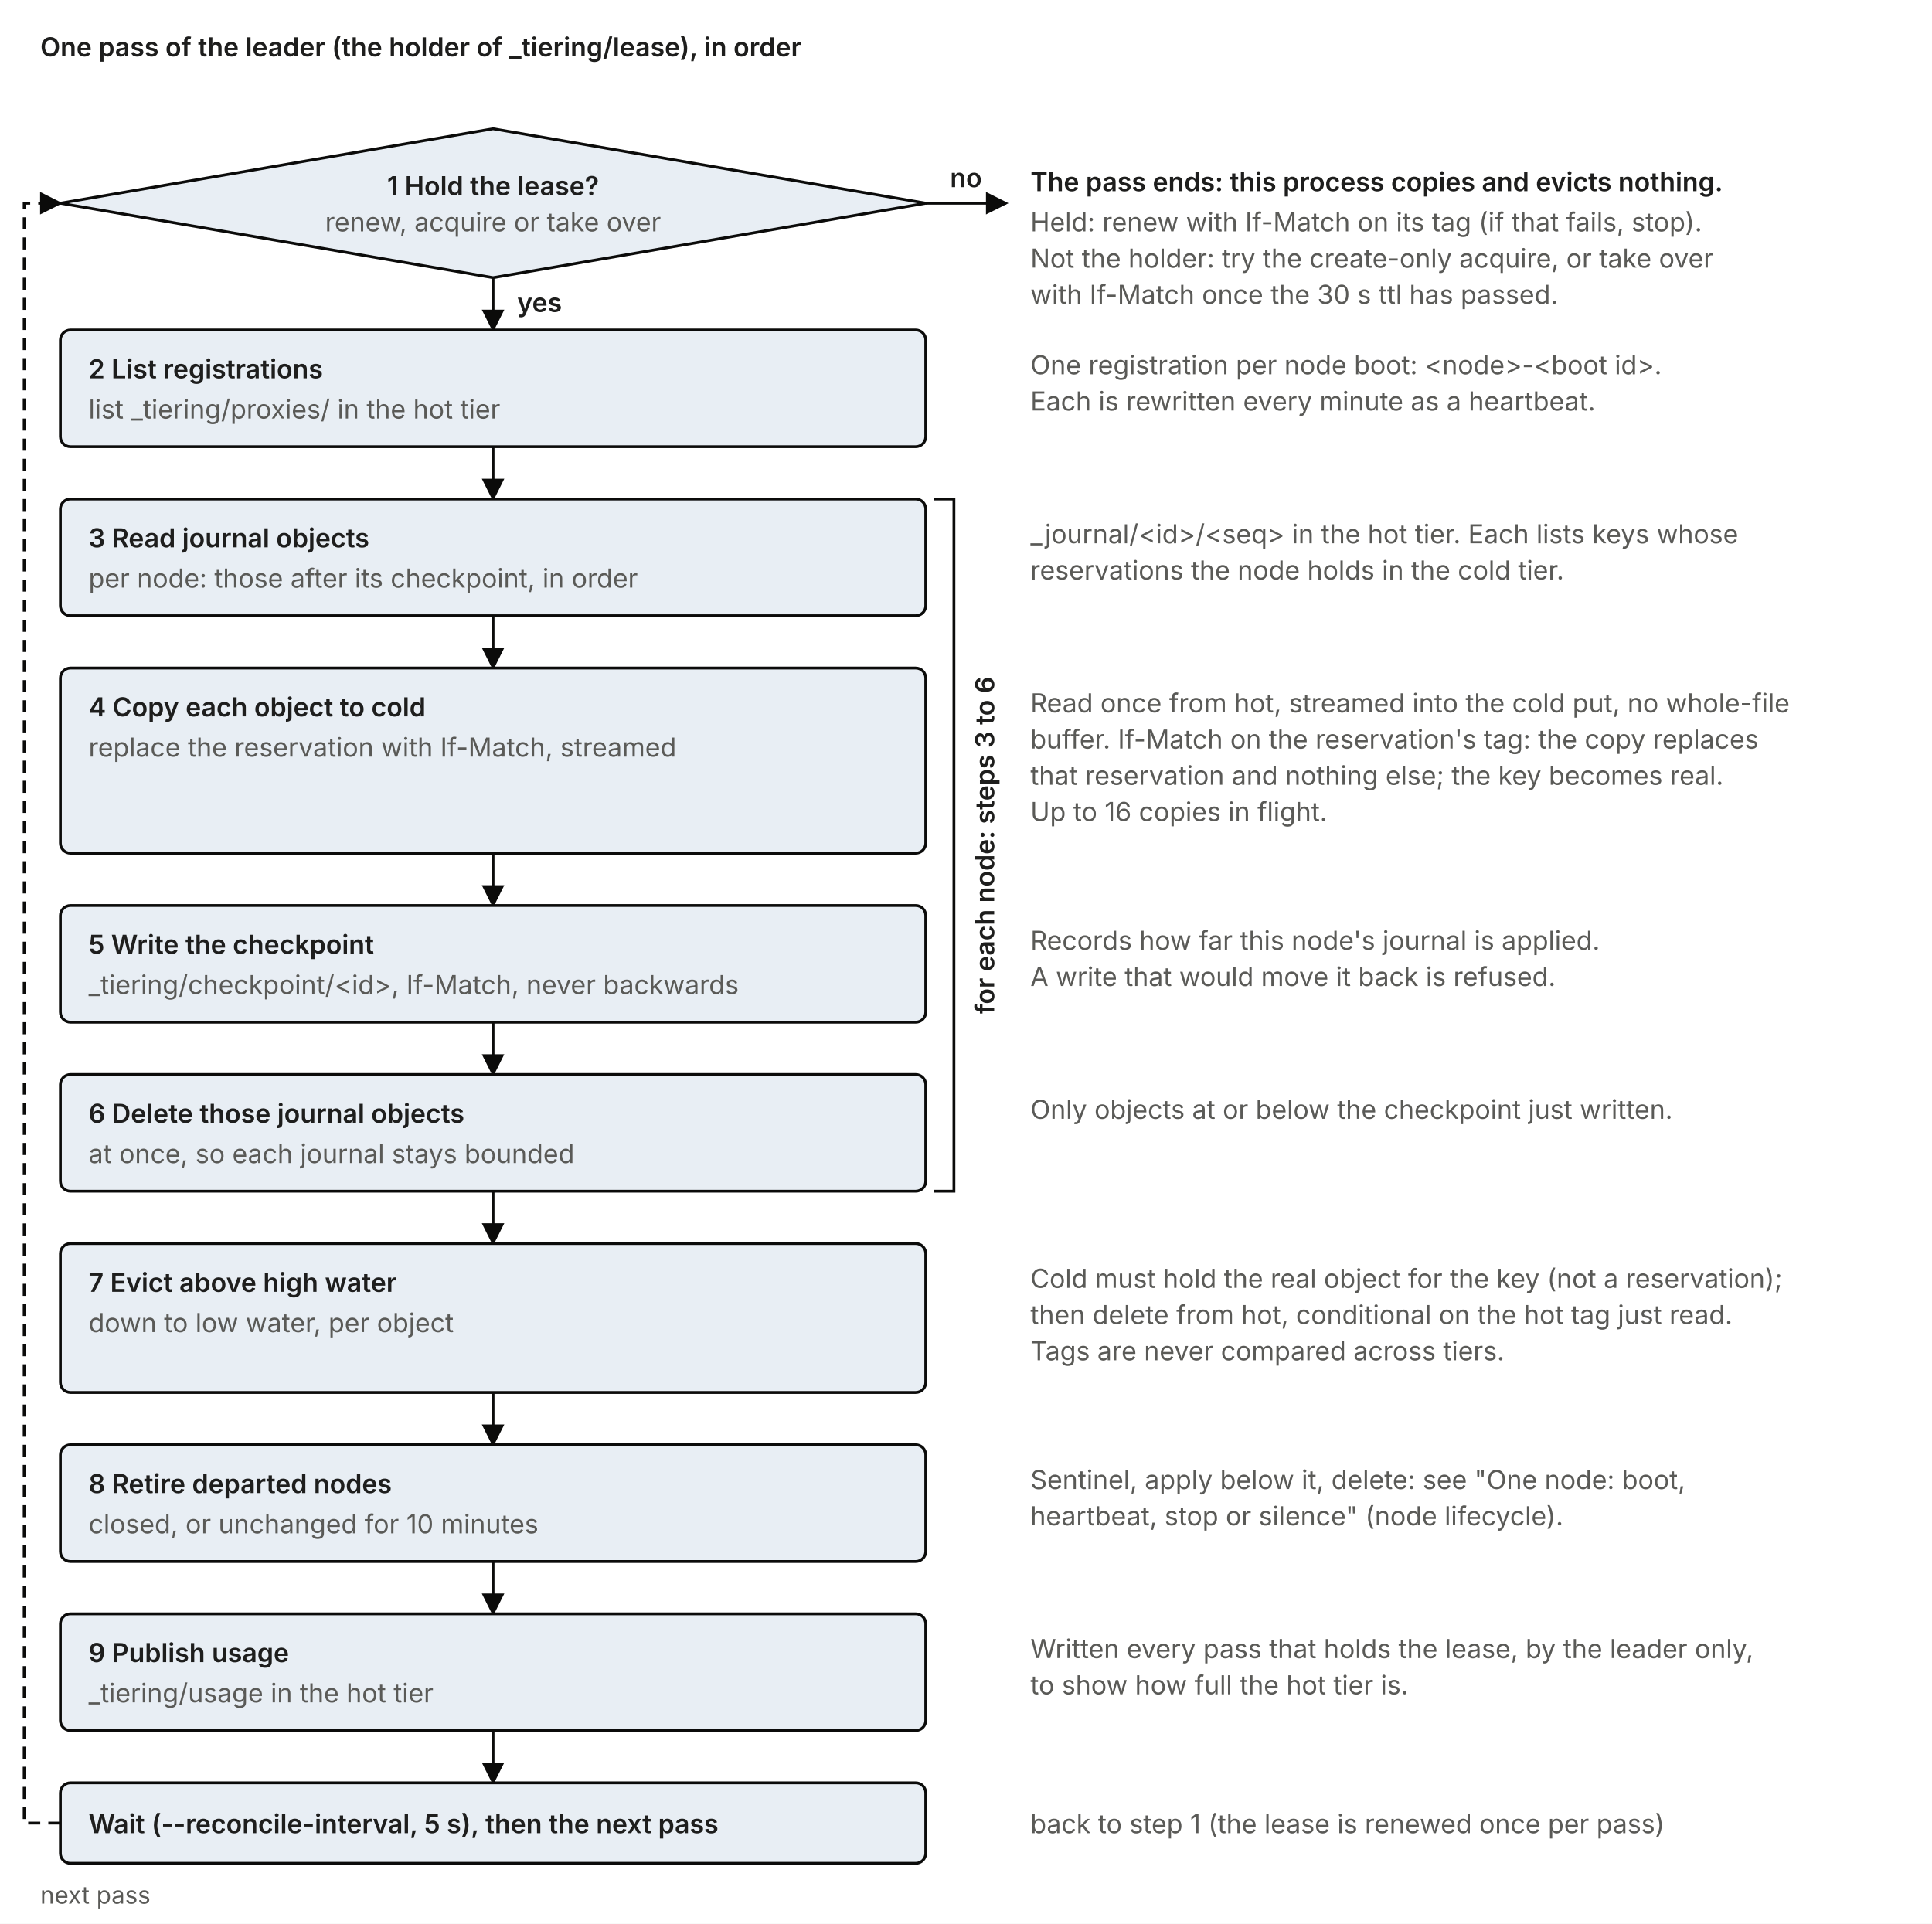
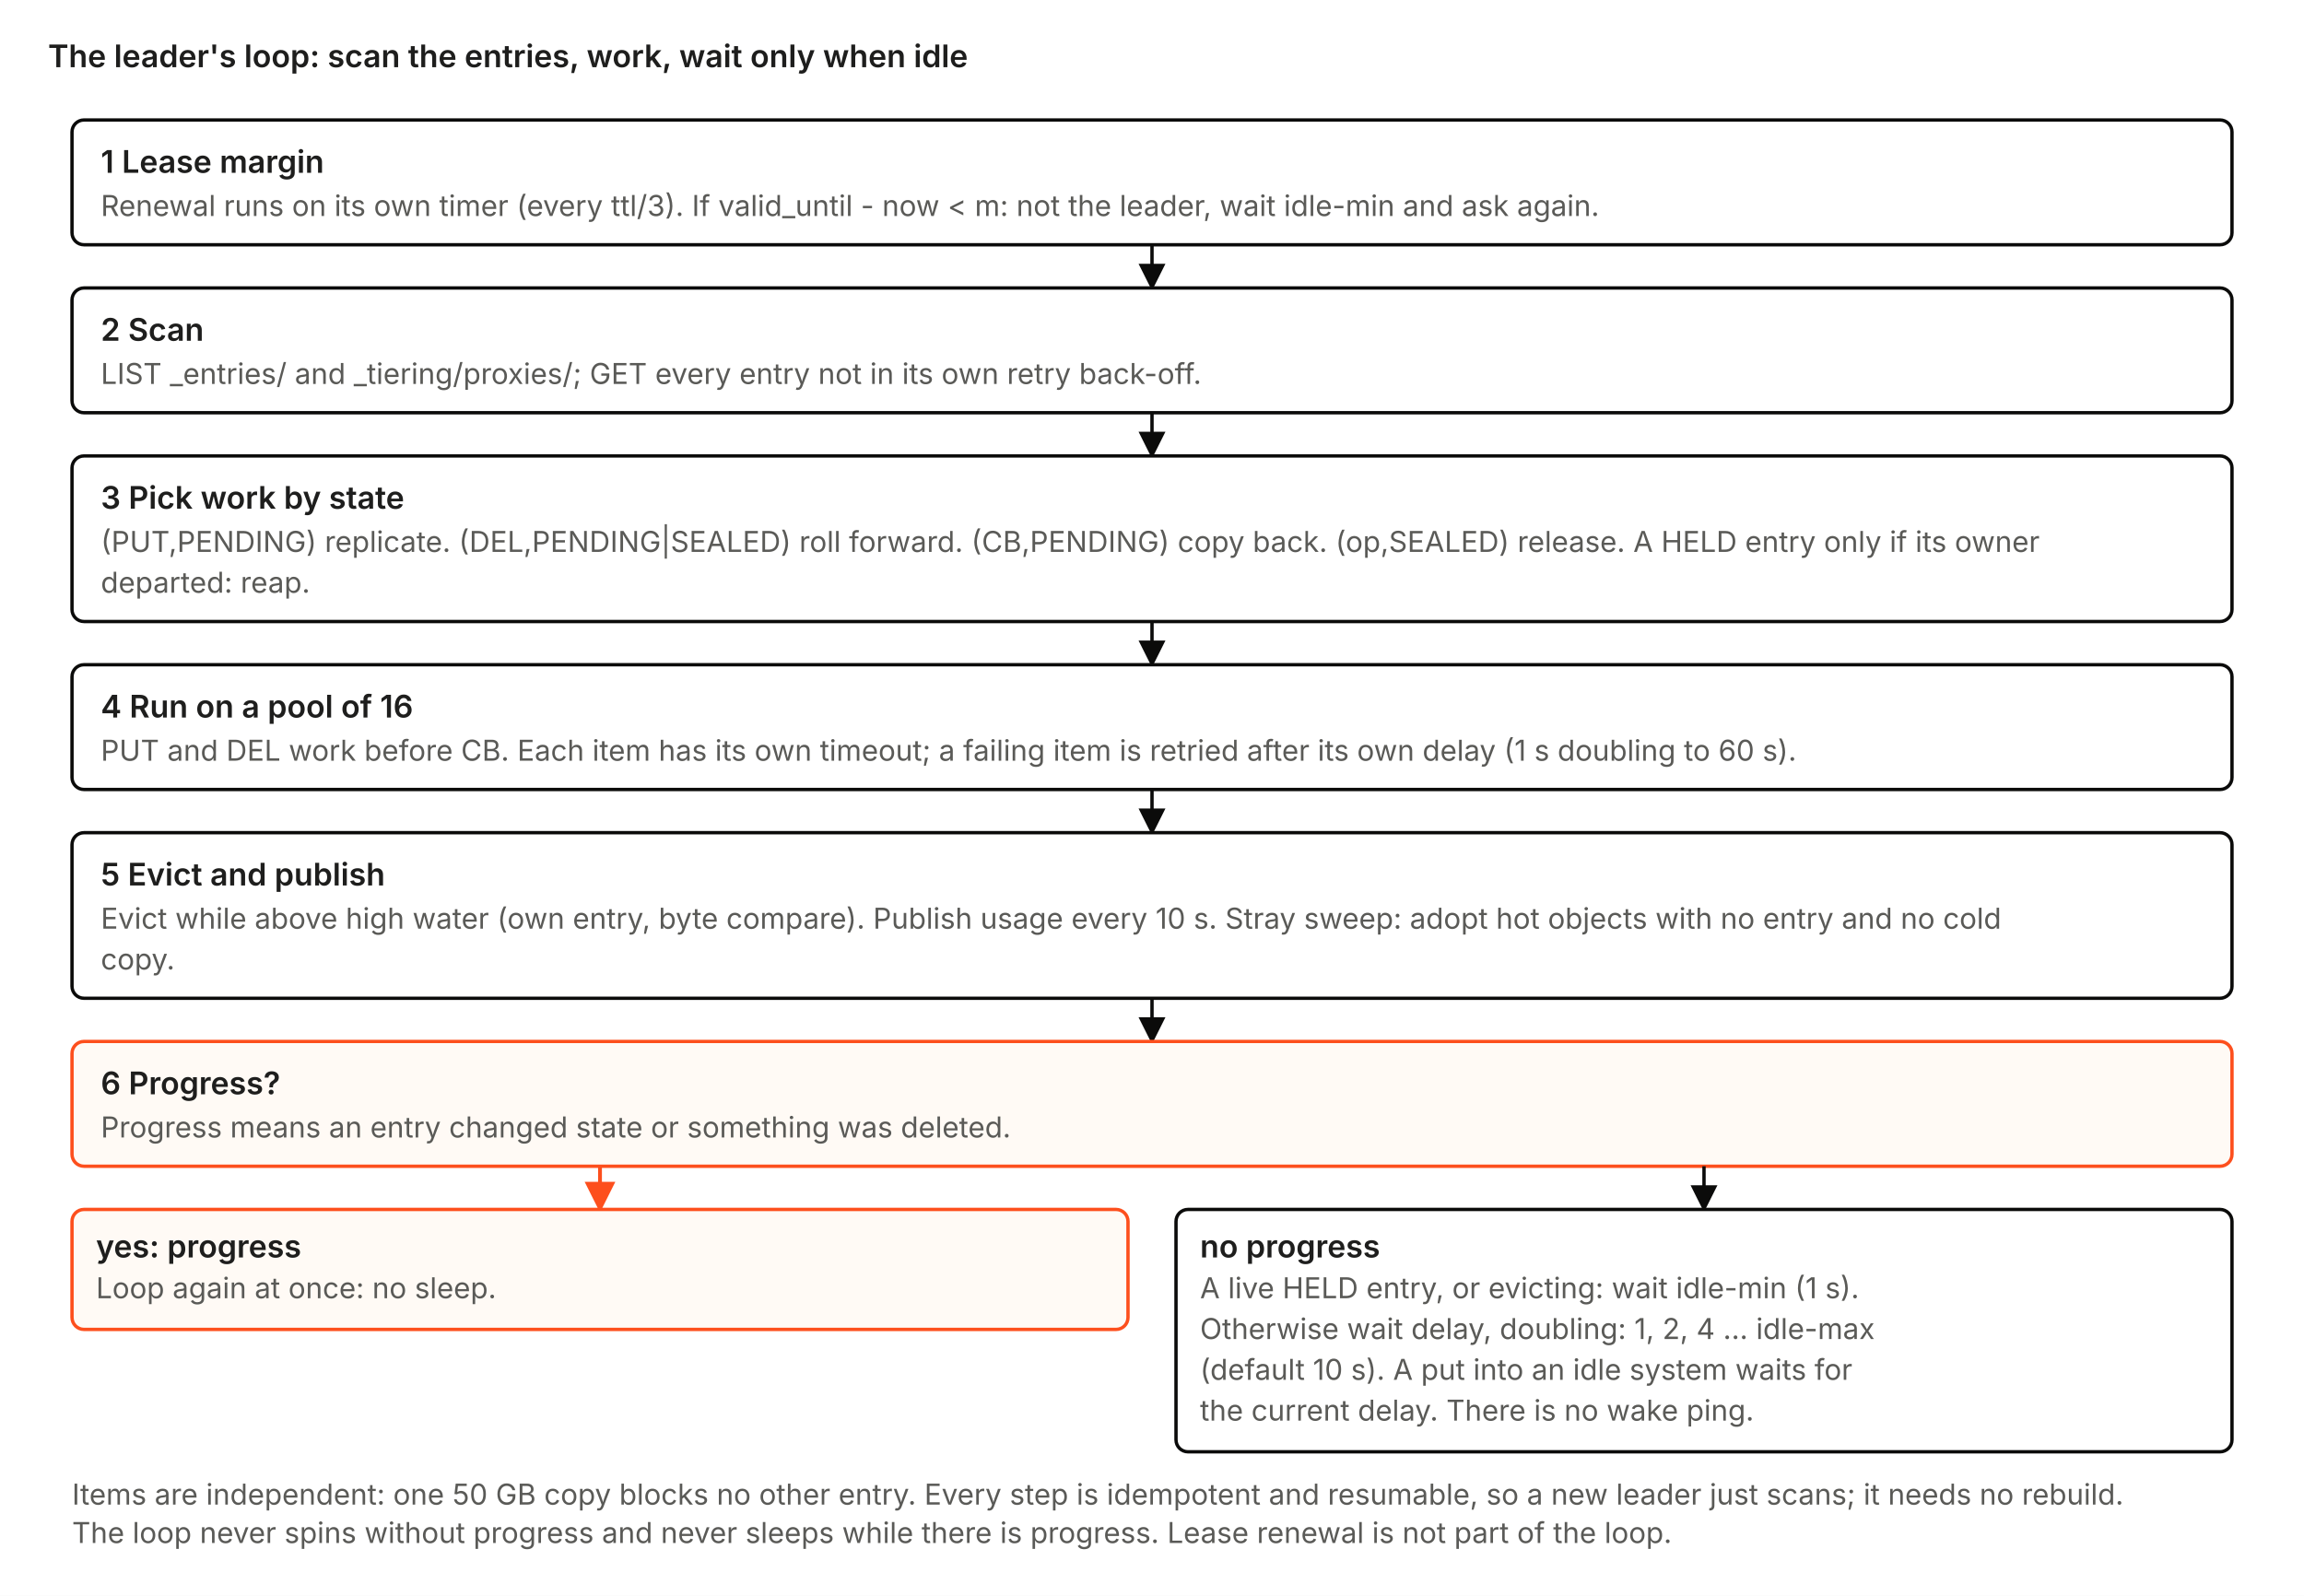
- <svg xmlns="http://www.w3.org/2000/svg" viewBox="0 0 960 956" width="960" height="956" role="img" aria-label="Flow of one leader pass: hold the lease, list registrations, for each node read its journal, copy objects to cold, write its checkpoint and delete journal objects, then evict, retire departed nodes and publish usage, then wait and repeat.">
+ <svg xmlns="http://www.w3.org/2000/svg" viewBox="0 0 960 665" width="960" height="665" role="img" aria-label="Flow of the reconciler loop: check the lease margin, scan the entries and registrations, pick work by entry state, run it on a pool of sixteen, evict above high water and publish usage, then loop at once if there was progress, or wait one second doubling to the idle maximum if there was none. There is no wake ping.">
  <defs>
    <marker id="reconciler-pass-ak" viewBox="0 0 10 10" refX="9" refY="5" markerWidth="8" markerHeight="8" orient="auto">
      <path d="M0,0 L10,5 L0,10 z" fill="#0B0B0A" />
    </marker>
    <marker id="reconciler-pass-ao" viewBox="0 0 10 10" refX="9" refY="5" markerWidth="8" markerHeight="8" orient="auto">
      <path d="M0,0 L10,5 L0,10 z" fill="#FD4F1D" />
    </marker>
  </defs>
  <style>
.box{fill:#FFFFFF;stroke:#0B0B0A;stroke-width:1.4}
.box-b{fill:#E8EEF4;stroke:#0B0B0A;stroke-width:1.4}
.box-o{fill:#FFFAF5;stroke:#FD4F1D;stroke-width:1.4}
.box-t{fill:none;stroke:#FD4F1D;stroke-width:2}
.box-p{fill:none;stroke:#5A5A57;stroke-width:1.4;stroke-dasharray:6 4}
.ln{stroke:#0B0B0A;fill:none;stroke-width:1.4}
.ln-d{stroke:#0B0B0A;fill:none;stroke-width:1.4;stroke-dasharray:6 4}
.ln-o{stroke:#FD4F1D;fill:none;stroke-width:1.6}
.ln-od{stroke:#FD4F1D;fill:none;stroke-width:1.6;stroke-dasharray:6 4}
text{fill:#1E1E1D;font-family:system-ui,-apple-system,'Segoe UI',sans-serif;font-size:13px}
.b{font-weight:600}
.t-m{fill:#5A5A57;font-size:12px}
.t-n{fill:#5A5A57;font-size:13px}
.lbl{paint-order:stroke;stroke:#FFFFFF;stroke-width:4px;stroke-linejoin:round}
</style>
-   <rect x="0" y="0" width="960" height="956" fill="#FFFFFF" />
-   <text x="20" y="28" class="b" font-size="16">One pass of the leader (the holder of _tiering/lease), in order</text>
-   <polygon points="30,101.0 245,64 460,101.0 245,138" class="box-b" stroke-linejoin="round" />
-   <text x="245" y="97.0" class="b" text-anchor="middle">1  Hold the lease?</text>
-   <text x="245" y="115.0" class="t-n" text-anchor="middle">renew, acquire or take over</text>
-   <line x1="460" y1="101.0" x2="500" y2="101.0" class="ln" marker-end="url(#reconciler-pass-ak)" />
-   <text x="480" y="93.0" class="b lbl" text-anchor="middle">no</text>
-   <text x="512" y="95.0" class="b">The pass ends: this process copies and evicts nothing.</text>
-   <text x="512" y="115.0" class="t-n">Held: renew with If-Match on its tag (if that fails, stop).</text>
-   <text x="512" y="133.0" class="t-n">Not the holder: try the create-only acquire, or take over</text>
-   <text x="512" y="151.0" class="t-n">with If-Match once the 30 s ttl has passed.</text>
-   <line x1="245" y1="138" x2="245" y2="164" class="ln" marker-end="url(#reconciler-pass-ak)" />
-   <text x="257" y="155" class="b lbl">yes</text>
-   <rect x="30" y="164" width="430" height="58" rx="5" class="box-b" />
-   <text x="44" y="188" class="b">2  List registrations</text>
-   <text x="44" y="208" class="t-n">list _tiering/proxies/ in the hot tier</text>
-   <text x="512" y="186" class="t-n">One registration per node boot: &lt;node&gt;-&lt;boot id&gt;.</text>
-   <text x="512" y="204" class="t-n">Each is rewritten every minute as a heartbeat.</text>
-   <line x1="245" y1="222" x2="245" y2="248" class="ln" marker-end="url(#reconciler-pass-ak)" />
-   <rect x="30" y="248" width="430" height="58" rx="5" class="box-b" />
-   <text x="44" y="272" class="b">3  Read journal objects</text>
-   <text x="44" y="292" class="t-n">per node: those after its checkpoint, in order</text>
-   <text x="512" y="270" class="t-n">_journal/&lt;id&gt;/&lt;seq&gt; in the hot tier. Each lists keys whose</text>
-   <text x="512" y="288" class="t-n">reservations the node holds in the cold tier.</text>
-   <line x1="245" y1="306" x2="245" y2="332" class="ln" marker-end="url(#reconciler-pass-ak)" />
-   <rect x="30" y="332" width="430" height="92" rx="5" class="box-b" />
-   <text x="44" y="356" class="b">4  Copy each object to cold</text>
-   <text x="44" y="376" class="t-n">replace the reservation with If-Match, streamed</text>
-   <text x="512" y="354" class="t-n">Read once from hot, streamed into the cold put, no whole-file</text>
-   <text x="512" y="372" class="t-n">buffer. If-Match on the reservation's tag: the copy replaces</text>
-   <text x="512" y="390" class="t-n">that reservation and nothing else; the key becomes real.</text>
-   <text x="512" y="408" class="t-n">Up to 16 copies in flight.</text>
-   <line x1="245" y1="424" x2="245" y2="450" class="ln" marker-end="url(#reconciler-pass-ak)" />
-   <rect x="30" y="450" width="430" height="58" rx="5" class="box-b" />
-   <text x="44" y="474" class="b">5  Write the checkpoint</text>
-   <text x="44" y="494" class="t-n">_tiering/checkpoint/&lt;id&gt;, If-Match, never backwards</text>
-   <text x="512" y="472" class="t-n">Records how far this node's journal is applied.</text>
-   <text x="512" y="490" class="t-n">A write that would move it back is refused.</text>
-   <line x1="245" y1="508" x2="245" y2="534" class="ln" marker-end="url(#reconciler-pass-ak)" />
-   <rect x="30" y="534" width="430" height="58" rx="5" class="box-b" />
-   <text x="44" y="558" class="b">6  Delete those journal objects</text>
-   <text x="44" y="578" class="t-n">at once, so each journal stays bounded</text>
-   <text x="512" y="556" class="t-n">Only objects at or below the checkpoint just written.</text>
-   <line x1="245" y1="592" x2="245" y2="618" class="ln" marker-end="url(#reconciler-pass-ak)" />
-   <rect x="30" y="618" width="430" height="74" rx="5" class="box-b" />
-   <text x="44" y="642" class="b">7  Evict above high water</text>
-   <text x="44" y="662" class="t-n">down to low water, per object</text>
-   <text x="512" y="640" class="t-n">Cold must hold the real object for the key (not a reservation);</text>
-   <text x="512" y="658" class="t-n">then delete from hot, conditional on the hot tag just read.</text>
-   <text x="512" y="676" class="t-n">Tags are never compared across tiers.</text>
-   <line x1="245" y1="692" x2="245" y2="718" class="ln" marker-end="url(#reconciler-pass-ak)" />
-   <rect x="30" y="718" width="430" height="58" rx="5" class="box-b" />
-   <text x="44" y="742" class="b">8  Retire departed nodes</text>
-   <text x="44" y="762" class="t-n">closed, or unchanged for 10 minutes</text>
-   <text x="512" y="740" class="t-n">Sentinel, apply below it, delete: see "One node: boot,</text>
-   <text x="512" y="758" class="t-n">heartbeat, stop or silence" (node lifecycle).</text>
-   <line x1="245" y1="776" x2="245" y2="802" class="ln" marker-end="url(#reconciler-pass-ak)" />
-   <rect x="30" y="802" width="430" height="58" rx="5" class="box-b" />
-   <text x="44" y="826" class="b">9  Publish usage</text>
-   <text x="44" y="846" class="t-n">_tiering/usage in the hot tier</text>
-   <text x="512" y="824" class="t-n">Written every pass that holds the lease, by the leader only,</text>
-   <text x="512" y="842" class="t-n">to show how full the hot tier is.</text>
-   <polyline points="464,248 474,248 474,592 464,592" class="ln" />
-   <text transform="translate(494 420.0) rotate(-90)" class="b" text-anchor="middle" font-size="12">for each node: steps 3 to 6</text>
-   <line x1="245" y1="860" x2="245" y2="886" class="ln" marker-end="url(#reconciler-pass-ak)" />
-   <rect x="30" y="886" width="430" height="40" rx="5" class="box-b" />
-   <text x="44" y="911" class="b">Wait (--reconcile-interval, 5 s), then the next pass</text>
-   <text x="512" y="911" class="t-n">back to step 1 (the lease is renewed once per pass)</text>
-   <path d="M30,906 L12,906 L12,101.0 L30,101.0" class="ln-d" marker-end="url(#reconciler-pass-ak)" />
-   <text x="20" y="946" class="t-m">next pass</text>
+   <rect x="0" y="0" width="960" height="665" fill="#FFFFFF" />
+   <text x="20" y="28" class="b" font-size="16">The leader's loop: scan the entries, work, wait only when idle</text>
+   <rect x="30" y="50" width="900" height="52" rx="5" class="box" />
+   <text x="42" y="72" class="b">1  Lease margin</text>
+   <text x="42" y="90" class="t-m">Renewal runs on its own timer (every ttl/3). If valid_until - now &lt; m: not the leader, wait idle-min and ask again.</text>
+   <line x1="480" y1="102" x2="480" y2="120" class="ln" marker-end="url(#reconciler-pass-ak)" />
+   <rect x="30" y="120" width="900" height="52" rx="5" class="box" />
+   <text x="42" y="142" class="b">2  Scan</text>
+   <text x="42" y="160" class="t-m">LIST _entries/ and _tiering/proxies/; GET every entry not in its own retry back-off.</text>
+   <line x1="480" y1="172" x2="480" y2="190" class="ln" marker-end="url(#reconciler-pass-ak)" />
+   <rect x="30" y="190" width="900" height="69" rx="5" class="box" />
+   <text x="42" y="212" class="b">3  Pick work by state</text>
+   <text x="42" y="230" class="t-m">(PUT,PENDING) replicate. (DEL,PENDING|SEALED) roll forward. (CB,PENDING) copy back. (op,SEALED) release. A HELD entry only if its owner</text>
+   <text x="42" y="247" class="t-m">departed: reap.</text>
+   <line x1="480" y1="259" x2="480" y2="277" class="ln" marker-end="url(#reconciler-pass-ak)" />
+   <rect x="30" y="277" width="900" height="52" rx="5" class="box" />
+   <text x="42" y="299" class="b">4  Run on a pool of 16</text>
+   <text x="42" y="317" class="t-m">PUT and DEL work before CB. Each item has its own timeout; a failing item is retried after its own delay (1 s doubling to 60 s).</text>
+   <line x1="480" y1="329" x2="480" y2="347" class="ln" marker-end="url(#reconciler-pass-ak)" />
+   <rect x="30" y="347" width="900" height="69" rx="5" class="box" />
+   <text x="42" y="369" class="b">5  Evict and publish</text>
+   <text x="42" y="387" class="t-m">Evict while above high water (own entry, byte compare). Publish usage every 10 s. Stray sweep: adopt hot objects with no entry and no cold</text>
+   <text x="42" y="404" class="t-m">copy.</text>
+   <line x1="480" y1="416" x2="480" y2="434" class="ln" marker-end="url(#reconciler-pass-ak)" />
+   <rect x="30" y="434" width="900" height="52" rx="5" class="box-o" />
+   <text x="42" y="456" class="b">6  Progress?</text>
+   <text x="42" y="474" class="t-m">Progress means an entry changed state or something was deleted.</text>
+   <line x1="250" y1="486" x2="250" y2="504" class="ln-o" marker-end="url(#reconciler-pass-ao)" />
+   <line x1="710" y1="486" x2="710" y2="504" class="ln" marker-end="url(#reconciler-pass-ak)" />
+   <rect x="30" y="504" width="440" height="50" rx="5" class="box-o" />
+   <text x="40" y="524" class="b">yes: progress</text>
+   <text x="40" y="541" class="t-m">Loop again at once: no sleep.</text>
+   <rect x="490" y="504" width="440" height="101" rx="5" class="box" />
+   <text x="500" y="524" class="b">no progress</text>
+   <text x="500" y="541" class="t-m">A live HELD entry, or evicting: wait idle-min (1 s).</text>
+   <text x="500" y="558" class="t-m">Otherwise wait delay, doubling: 1, 2, 4 ... idle-max</text>
+   <text x="500" y="575" class="t-m">(default 10 s). A put into an idle system waits for</text>
+   <text x="500" y="592" class="t-m">the current delay. There is no wake ping.</text>
+   <text x="30" y="627" class="t-m">Items are independent: one 50 GB copy blocks no other entry. Every step is idempotent and resumable, so a new leader just scans; it needs no rebuild.</text>
+   <text x="30" y="643" class="t-m">The loop never spins without progress and never sleeps while there is progress. Lease renewal is not part of the loop.</text>
</svg>
